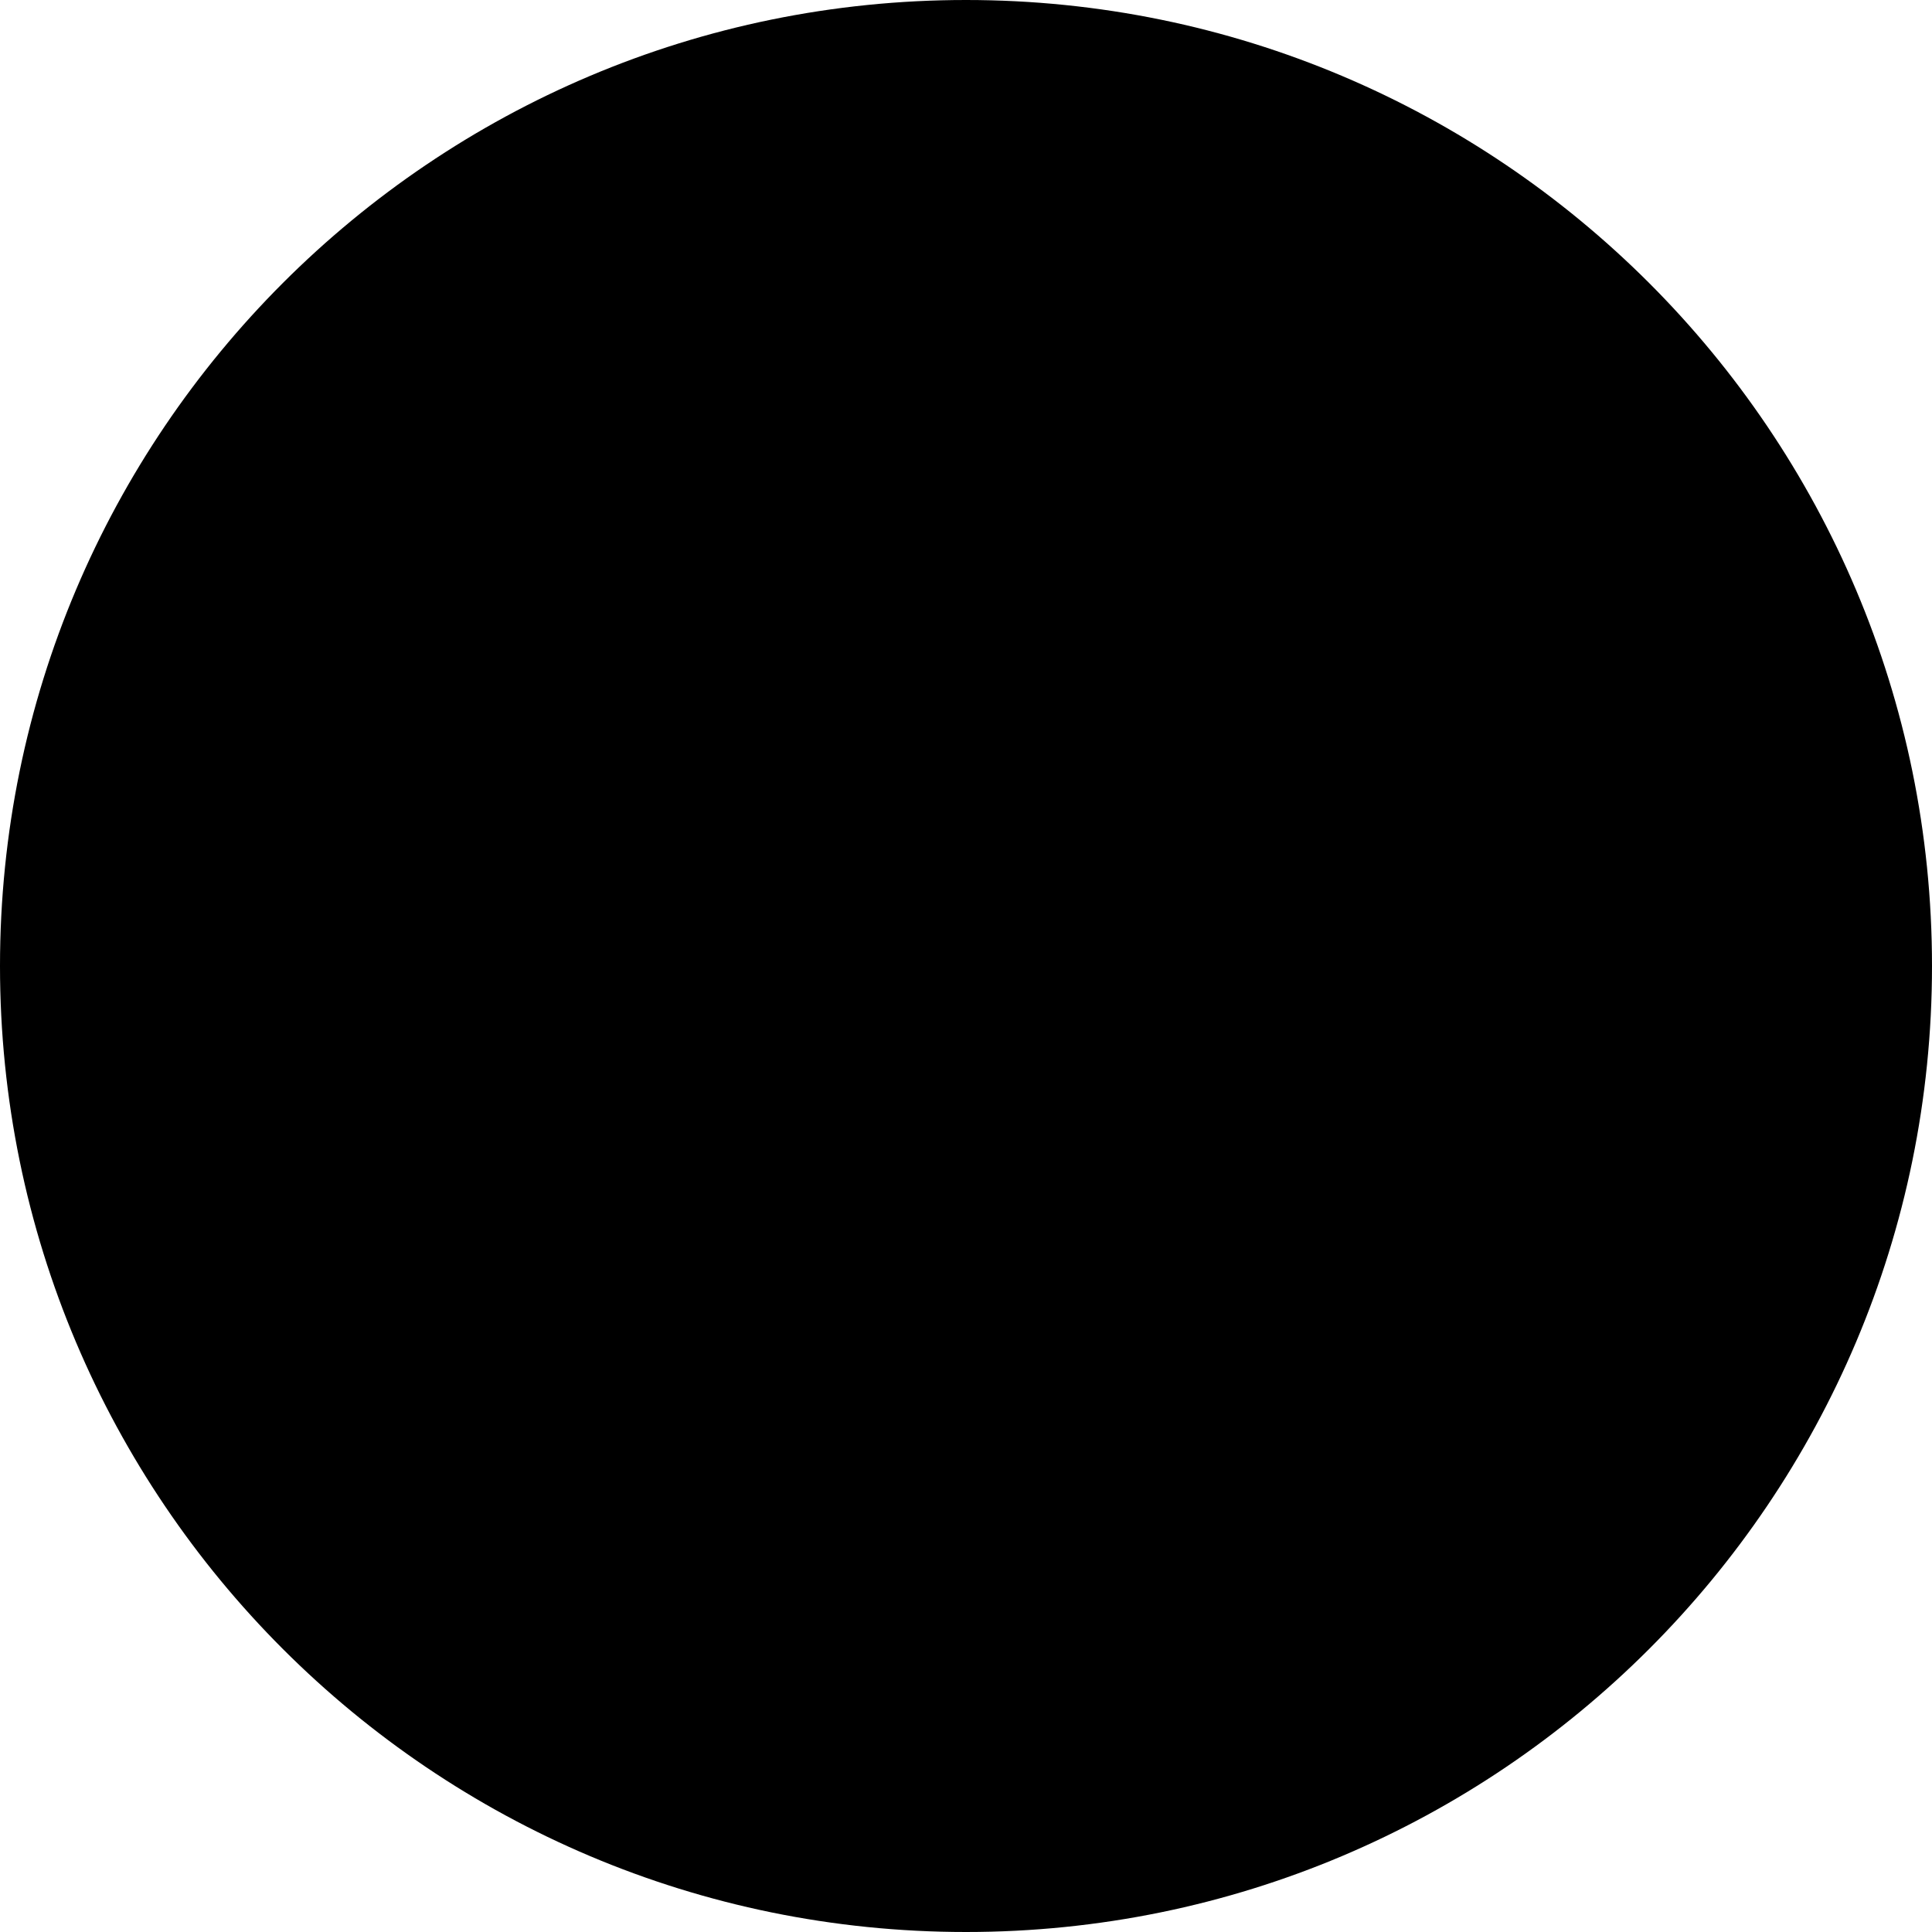
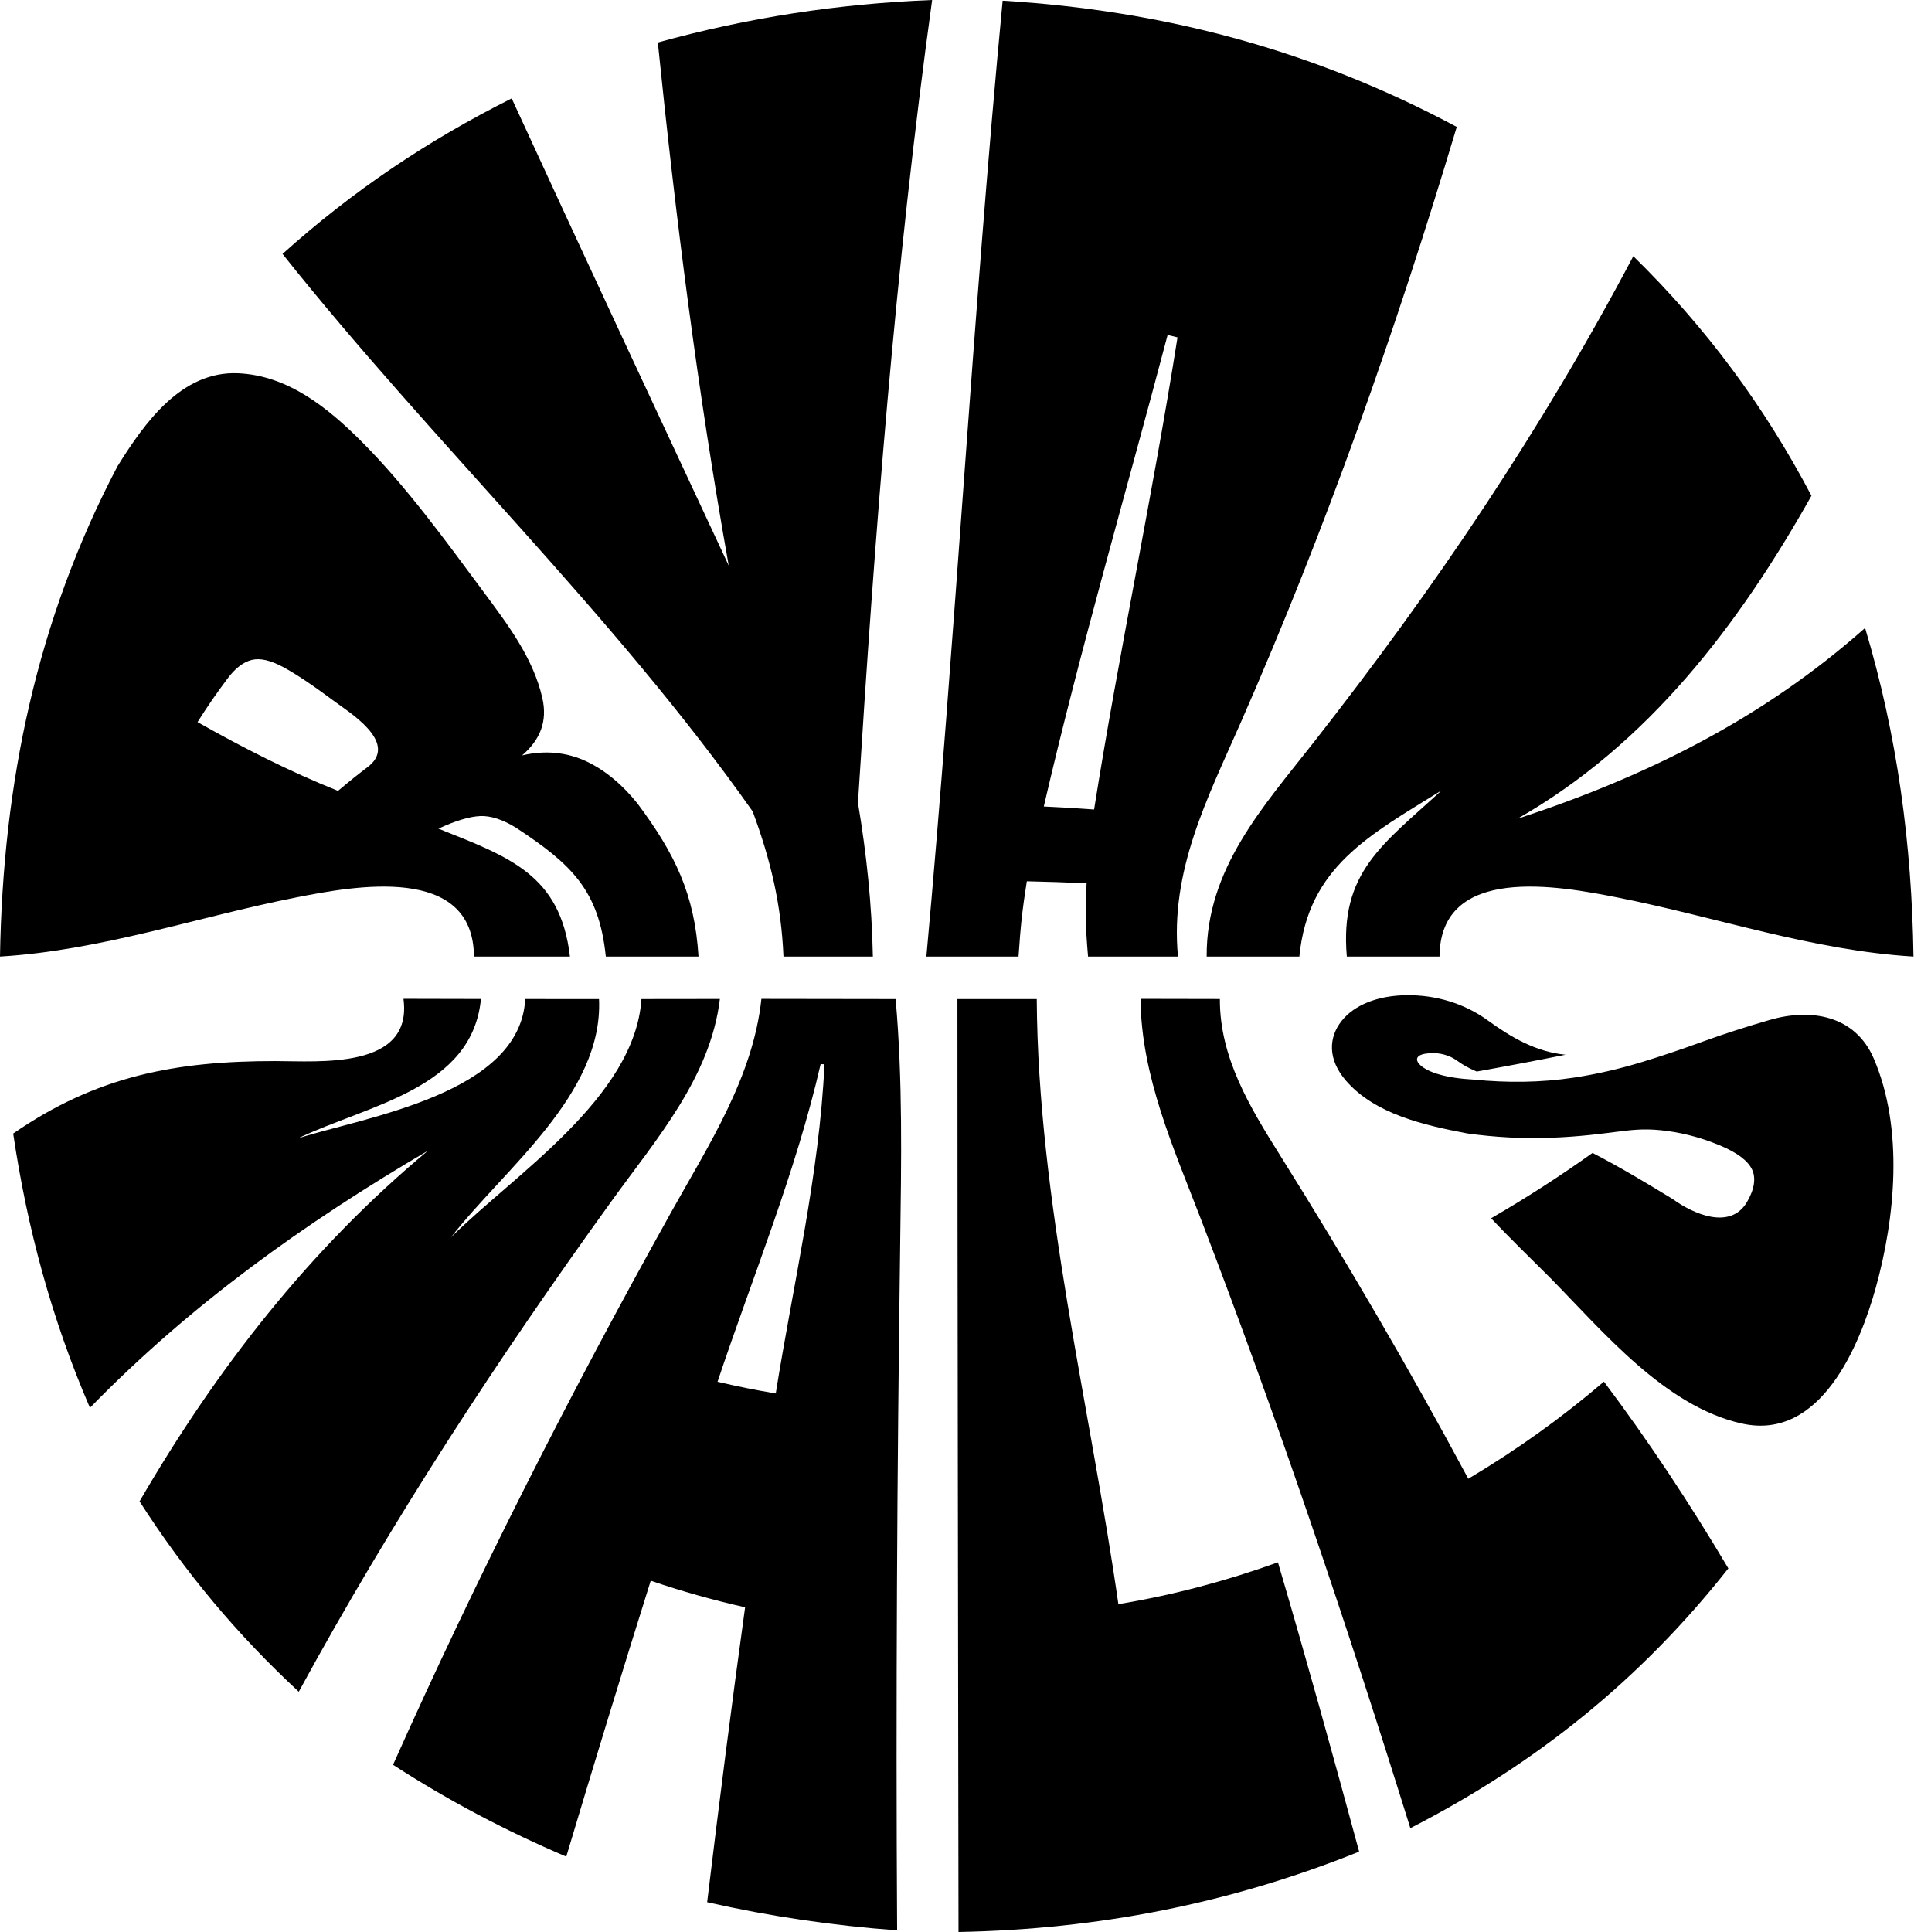
- <svg xmlns="http://www.w3.org/2000/svg" viewBox="0 0 855 855">
-   <g id="Layer_2" data-name="Layer 2">
-     <g id="Layer_1-2" data-name="Layer 1">
-       <circle cx="427.5" cy="427.5" r="427.5" />
-     </g>
-   </g>
+ <svg xmlns="http://www.w3.org/2000/svg" width="693.594" height="700.235" viewBox="0 0 693.594 700.235">
+   <path d="M4.782,410.842c30.279-20.912,58.943-26.283,95.005-26.266,15.916,.007,49.908,3.127,46.465-22.566,9.361,.026,18.723,.047,28.084,.062-3.148,32.603-40.735,38.317-66.322,50.509,24.586-7.82,80.59-16.094,82.372-50.488,10.7,.011,16.05,.014,26.751,.013,1.583,34.532-34.55,61.661-53.654,86.354,22.655-22.544,66.627-50.59,69.037-86.359,9.475-.006,18.951-.017,28.426-.034-3.398,28.372-23.01,50.749-39.114,73.052-41.347,57.261-79.719,115.963-113.531,178.035-22.407-20.78-41.209-43.275-57.712-68.998,27.93-48.062,61.713-91.458,104.577-127.122-44.85,26.304-86.166,55.854-122.555,93.213-13.853-32.125-22.685-64.806-27.828-99.405Z" />
+   <path d="M142.474,639.633c30.491-68.315,64.286-134.738,100.691-200.065,13.583-24.374,29.821-49.127,32.829-77.532,16.218,.001,32.435,.056,48.653,.069,2.61,29.469,2.051,58.964,1.655,88.512-1.114,83.009-1.62,165.997-1.111,249.016-23.374-1.702-46.01-5.04-68.86-10.198,4.305-35.664,8.827-71.299,13.757-106.883-11.562-2.606-22.988-5.818-34.208-9.635-10.45,33.261-20.626,66.603-30.617,100.005-22.042-9.418-42.662-20.264-62.789-33.288Zm117.62-138.819c8.388,1.933,12.614,2.78,21.105,4.237,6.233-39.231,15.835-79.494,17.654-119.325-.555-.019-.832-.028-1.387-.048-8.97,39.107-24.689,77.174-37.373,115.136Z" />
+   <path d="M347.44,700.235c-.128-112.707-.388-225.414-.392-338.121,9.586,0,19.171-.005,28.757-.017,.419,72.835,19.327,147.628,29.588,219.31,19.654-3.234,39.104-8.401,57.833-15.156,10.254,34.831,19.956,69.819,29.436,104.867-46.898,18.848-94.712,28.164-145.223,29.116Z" />
+   <path d="M511.224,662.6c-23.167-74.345-47.987-147.949-75.881-220.645-9.859-25.695-21.71-51.92-21.923-79.929,9.587,.023,19.174,.042,28.762,.055-.089,21.257,10.925,39.259,21.816,56.638,24.009,38.313,46.857,77.402,68.23,117.243,17.53-10.439,33.644-21.932,49.164-35.197,16.373,21.781,31.172,44.26,45.098,67.681-31.743,40.273-69.673,70.786-115.266,94.153Z" />
+   <path d="M631.387,515.952c-27.847-6.224-50.067-33.078-69.44-52.781-7.164-7.174-14.513-14.224-21.449-21.623,12.699-7.349,24.818-15.148,36.759-23.674,9.972,5.132,19.531,10.89,29.096,16.733,7.228,5.27,20.816,11.42,26.905,1.037,2.709-4.619,3.308-8.749,1.779-11.862-1.528-3.112-5.305-5.987-11.381-8.544-7.969-3.355-15.178-4.938-21.72-5.604-6.541-.666-11.042-.021-15.915,.577s-12.964,1.762-23.989,2.164c-9.917,.373-20.309-.188-30.138-1.567-15.515-2.95-33.414-6.95-43.947-19.064-6.842-7.869-6.281-15.792-1.713-21.618,4.566-5.824,13.071-9.351,23.803-9.43,10.494-.077,20.787,2.986,29.256,9.135,8.479,6.156,17.432,11.4,28.179,12.444-10.719,2.149-21.433,4.178-32.196,6.097-3.169-1.393-4.622-2.172-7.202-3.997-1.204-.88-2.64-1.588-4.369-2.087-1.73-.5-3.553-.709-5.53-.564-2.328,.171-3.77,.66-4.291,1.464-.522,.806-.207,1.823,1.063,2.959,2.81,2.513,9.055,4.585,19.265,5.141,12.104,1.194,24.29,1.108,36.329-.725,8.912-1.343,17.012-3.341,24.176-5.5,7.163-2.159,14.623-4.686,22.403-7.514,7.78-2.828,16.344-5.565,24.375-7.886,15.091-4.36,30.995-1.6,37.703,13.996,10.962,25.487,7.733,57.876,.736,83.043-5.781,20.793-19.937,55.643-48.549,49.248Z" />
+   <path d="M0,346.696c1.038-62.787,13.271-121.898,42.593-177.7,9.846-15.808,23.188-34.578,43.676-33.711,18.052,.763,32.539,12.482,44.709,24.658,16.141,16.148,30.42,35.837,44.25,54.495,8.806,11.88,18.096,24.077,21.379,38.619,1.907,8.45-.828,15.089-7.358,20.735,8.391-1.986,16.34-1.113,23.293,2.151,6.953,3.265,13.238,8.652,18.54,15.29,13.543,18.146,20.724,32.828,22.118,55.462h-33.6c-2.474-24.181-12.593-33.543-32.522-46.676-4.749-2.942-9.217-4.416-13.028-4.239-3.812,.177-8.923,1.676-15.132,4.557,25.813,10.314,44.192,16.687,47.682,46.358-11.6,0-23.2,0-34.8,0-.202-33.591-43.322-25.59-64.485-21.414-35.887,7.081-70.599,19.209-107.315,21.414Zm133.874-69.155c10.309-8.771-7.511-19.499-13.133-23.7-7.37-5.507-13.675-9.7-18.133-12.093-4.453-2.39-8.242-3.315-11.295-2.577-3.054,.738-6.047,3.011-8.874,6.819-4.523,6.093-6.693,9.236-10.831,15.718,16.518,9.34,33.281,17.881,50.919,24.937,4.468-3.755,6.738-5.576,11.347-9.104Z" />
+   <path d="M283.998,346.696c-.823-18.921-4.622-34.907-11.166-52.6-50.591-71.767-115.804-133.38-170.416-202.063,25.343-22.766,52.619-41.137,83.067-56.367,25.977,56.565,52.346,112.946,78.675,169.347-11.231-62.836-19.235-126.122-25.705-189.612C271.213,6.342,303.933,1.333,337.883,0c-13.394,96.872-20.79,193.515-26.889,290.998,3.138,18.634,5.031,36.788,5.404,55.698-10.8,0-21.6,0-32.4,0Z" />
+   <path d="M335.797,346.696c10.531-115.37,16.661-231.068,27.642-346.442,58.535,3.51,112.841,18.038,164.607,45.741-22.058,73.647-47.397,145.588-78.329,215.956-12.093,27.512-25.678,53.749-22.721,84.745-10.866,0-21.733,0-32.599,0-.96-11.349-1.052-16.236-.528-26.552-8.664-.381-12.997-.527-21.662-.733-1.656,10.545-2.211,15.578-3.01,27.284h-33.4Zm42.558-54.389c7.293,.339,10.94,.557,18.233,1.091,9.073-57.203,21.21-113.887,30.236-171.126-1.433-.354-2.15-.527-3.587-.864-14.986,56.911-31.587,113.558-44.881,170.899Z" />
+   <path d="M437.394,346.696c-.164-31.791,20.386-54.15,38.884-77.751,43.692-55.746,82.648-113.332,115.768-176.097,26.348,25.832,47.357,54.186,64.57,86.829-26.301,46.769-59.237,90.141-106.671,117.121,46.893-15.4,88.953-36.244,126.11-69.207,11.71,39.132,16.931,78.295,17.54,119.105-36.715-2.206-71.427-14.333-107.314-21.414-21.163-4.176-64.284-12.177-64.485,21.414-11.2-0-22.4-0-33.6-0-2.641-30.611,13.05-40.617,34.367-60.233-26.007,16.155-48.413,27.657-51.567,60.233h-33.6Z" />
</svg>
